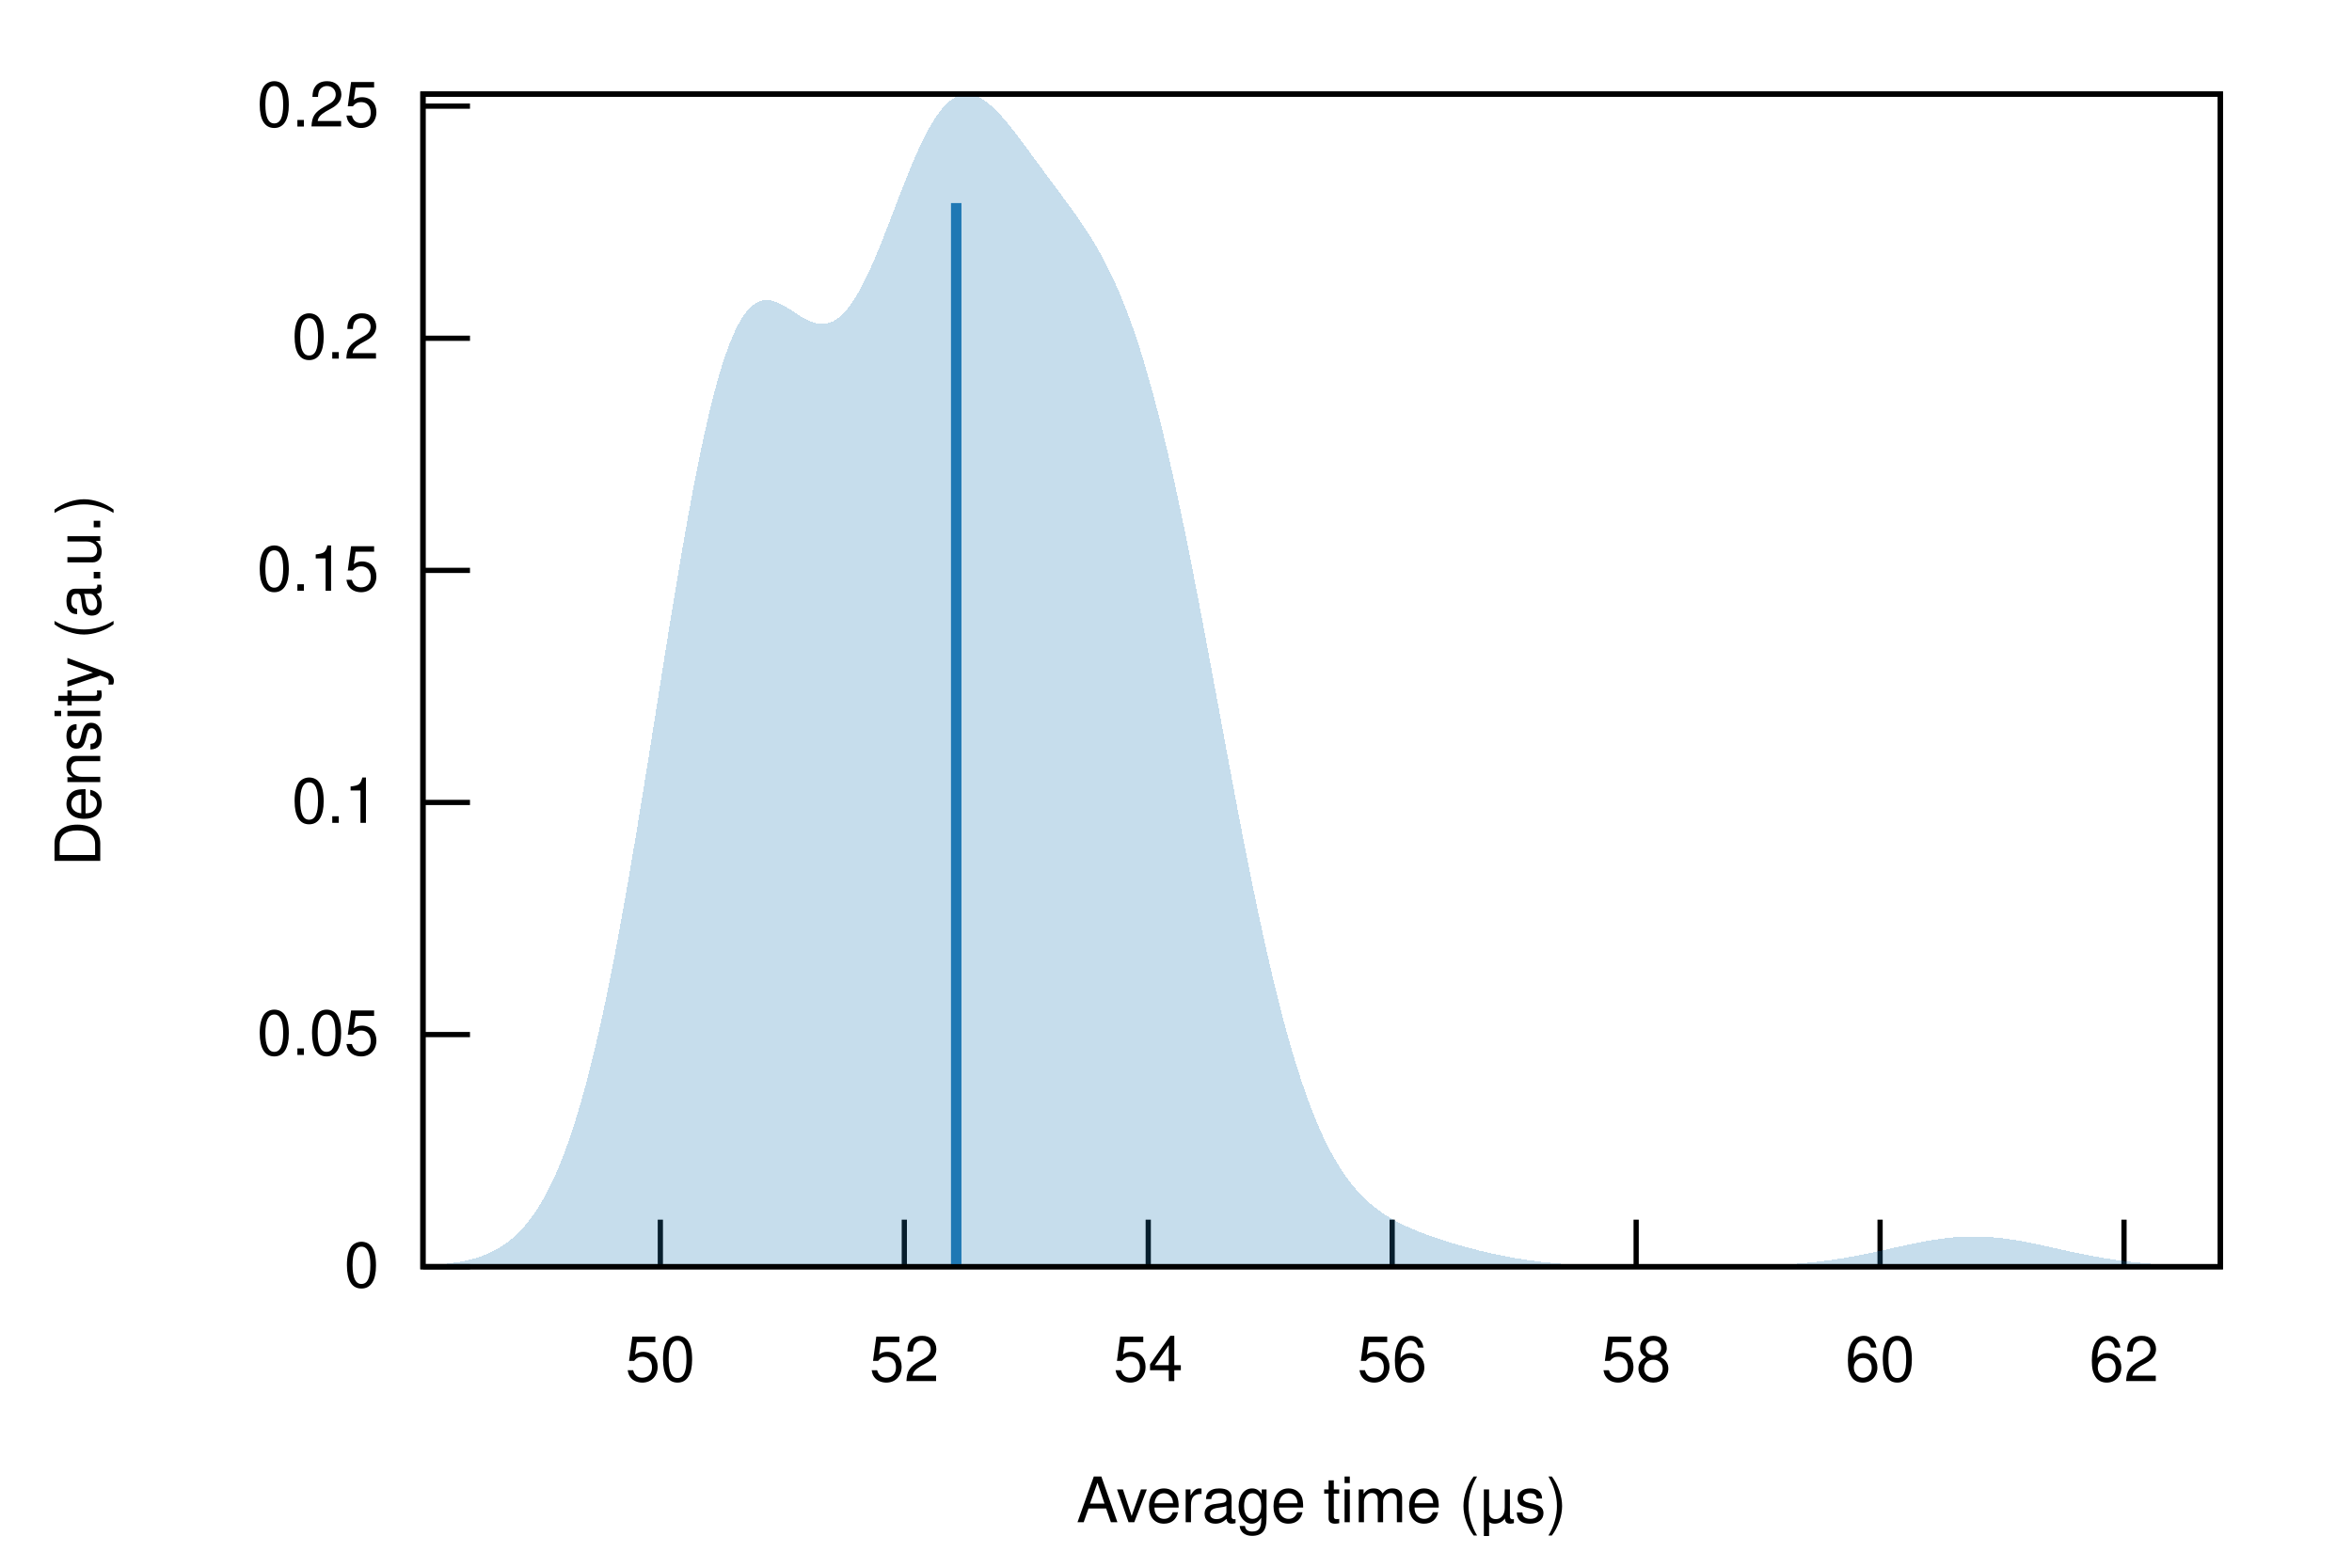
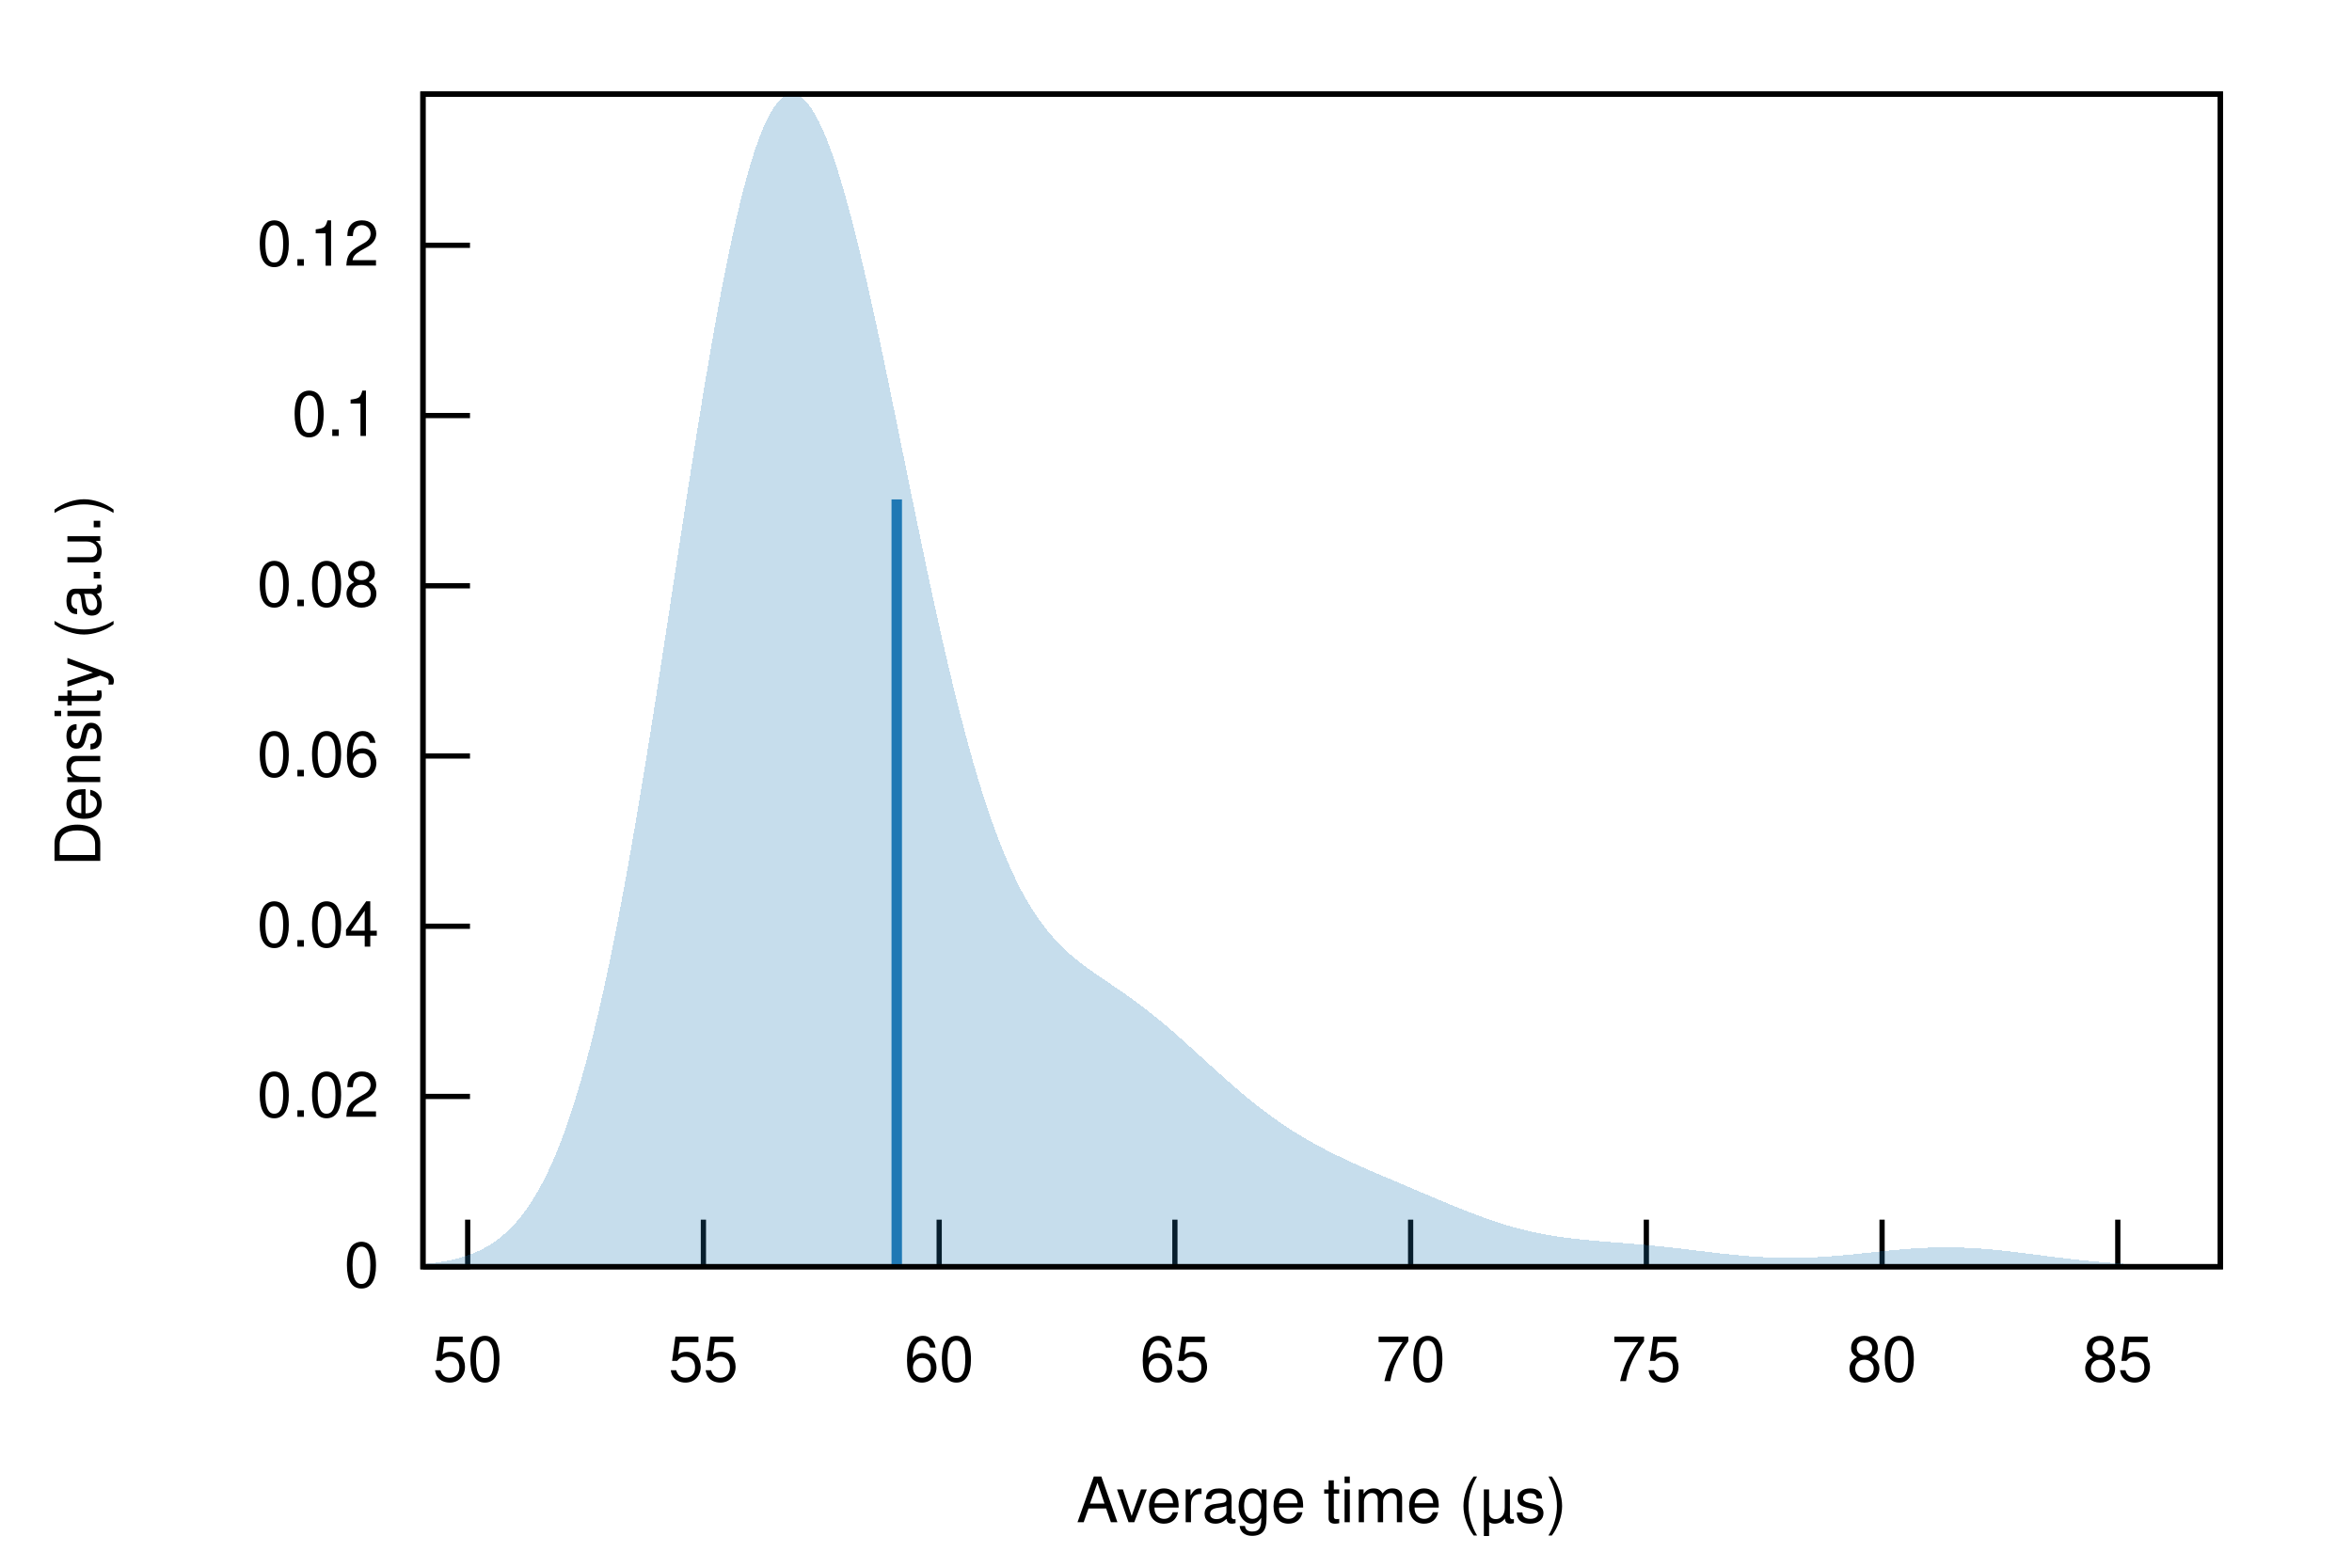
<svg xmlns="http://www.w3.org/2000/svg" xmlns:xlink="http://www.w3.org/1999/xlink" viewBox="0 0 450 300">
  <g id="gnuplot_canvas">
    <rect x="0" y="0" width="450" height="300" fill="none" />
    <defs>
      <circle id="gpDot" r="0.5" stroke-width="0.5" stroke="currentColor" />
      <path id="gpPt0" stroke-width="0.222" stroke="currentColor" d="M-1,0 h2 M0,-1 v2" />
      <path id="gpPt1" stroke-width="0.222" stroke="currentColor" d="M-1,-1 L1,1 M1,-1 L-1,1" />
      <path id="gpPt2" stroke-width="0.222" stroke="currentColor" d="M-1,0 L1,0 M0,-1 L0,1 M-1,-1 L1,1 M-1,1 L1,-1" />
      <rect id="gpPt3" stroke-width="0.222" stroke="currentColor" x="-1" y="-1" width="2" height="2" />
      <rect id="gpPt4" stroke-width="0.222" stroke="currentColor" fill="currentColor" x="-1" y="-1" width="2" height="2" />
      <circle id="gpPt5" stroke-width="0.222" stroke="currentColor" cx="0" cy="0" r="1" />
      <use xlink:href="#gpPt5" id="gpPt6" fill="currentColor" stroke="none" />
      <path id="gpPt7" stroke-width="0.222" stroke="currentColor" d="M0,-1.33 L-1.33,0.67 L1.33,0.67 z" />
      <use xlink:href="#gpPt7" id="gpPt8" fill="currentColor" stroke="none" />
      <use xlink:href="#gpPt7" id="gpPt9" stroke="currentColor" transform="rotate(180)" />
      <use xlink:href="#gpPt9" id="gpPt10" fill="currentColor" stroke="none" />
      <use xlink:href="#gpPt3" id="gpPt11" stroke="currentColor" transform="rotate(45)" />
      <use xlink:href="#gpPt11" id="gpPt12" fill="currentColor" stroke="none" />
      <path id="gpPt13" stroke-width="0.222" stroke="currentColor" d="M0,1.330 L1.265,0.411 L0.782,-1.067 L-0.782,-1.076 L-1.265,0.411 z" />
      <use xlink:href="#gpPt13" id="gpPt14" fill="currentColor" stroke="none" />
      <filter id="textbox" filterUnits="objectBoundingBox" x="0" y="0" height="1" width="1">
        <feFlood flood-color="white" flood-opacity="1" result="bgnd" />
        <feComposite in="SourceGraphic" in2="bgnd" operator="atop" />
      </filter>
      <filter id="greybox" filterUnits="objectBoundingBox" x="0" y="0" height="1" width="1">
        <feFlood flood-color="lightgrey" flood-opacity="1" result="grey" />
        <feComposite in="SourceGraphic" in2="grey" operator="atop" />
      </filter>
    </defs>
    <g fill="none" color="white" stroke="currentColor" stroke-width="1.00" stroke-linecap="butt" stroke-linejoin="miter">
</g>
    <g fill="none" color="black" stroke="currentColor" stroke-width="1.00" stroke-linecap="butt" stroke-linejoin="miter">
      <path stroke="black" d="M80.92,242.40 L89.92,242.40  " />
      <g transform="translate(72.53,246.30)" stroke="none" fill="black" font-family="Helvetica" font-size="12.00" text-anchor="end">
        <text>
          <tspan font-family="Helvetica"> 0</tspan>
        </text>
      </g>
    </g>
    <g fill="none" color="black" stroke="currentColor" stroke-width="1.00" stroke-linecap="butt" stroke-linejoin="miter">
-       <path stroke="black" d="M80.92,197.98 L89.92,197.98  " />
-       <g transform="translate(72.53,201.88)" stroke="none" fill="black" font-family="Helvetica" font-size="12.00" text-anchor="end">
+       <path stroke="black" d="M80.92,209.82 L89.92,209.82  " />
+       <g transform="translate(72.53,213.72)" stroke="none" fill="black" font-family="Helvetica" font-size="12.00" text-anchor="end">
        <text>
-           <tspan font-family="Helvetica"> 0.05</tspan>
+           <tspan font-family="Helvetica"> 0.02</tspan>
        </text>
      </g>
    </g>
    <g fill="none" color="black" stroke="currentColor" stroke-width="1.00" stroke-linecap="butt" stroke-linejoin="miter">
-       <path stroke="black" d="M80.92,153.56 L89.92,153.56  " />
-       <g transform="translate(72.53,157.46)" stroke="none" fill="black" font-family="Helvetica" font-size="12.00" text-anchor="end">
+       <path stroke="black" d="M80.92,177.25 L89.92,177.25  " />
+       <g transform="translate(72.53,181.15)" stroke="none" fill="black" font-family="Helvetica" font-size="12.00" text-anchor="end">
+         <text>
+           <tspan font-family="Helvetica"> 0.04</tspan>
+         </text>
+       </g>
+     </g>
+     <g fill="none" color="black" stroke="currentColor" stroke-width="1.00" stroke-linecap="butt" stroke-linejoin="miter">
+       <path stroke="black" d="M80.92,144.67 L89.92,144.67  " />
+       <g transform="translate(72.53,148.57)" stroke="none" fill="black" font-family="Helvetica" font-size="12.00" text-anchor="end">
+         <text>
+           <tspan font-family="Helvetica"> 0.06</tspan>
+         </text>
+       </g>
+     </g>
+     <g fill="none" color="black" stroke="currentColor" stroke-width="1.00" stroke-linecap="butt" stroke-linejoin="miter">
+       <path stroke="black" d="M80.92,112.10 L89.92,112.10  " />
+       <g transform="translate(72.53,116.00)" stroke="none" fill="black" font-family="Helvetica" font-size="12.00" text-anchor="end">
+         <text>
+           <tspan font-family="Helvetica"> 0.08</tspan>
+         </text>
+       </g>
+     </g>
+     <g fill="none" color="black" stroke="currentColor" stroke-width="1.00" stroke-linecap="butt" stroke-linejoin="miter">
+       <path stroke="black" d="M80.92,79.52 L89.92,79.52  " />
+       <g transform="translate(72.53,83.42)" stroke="none" fill="black" font-family="Helvetica" font-size="12.00" text-anchor="end">
        <text>
          <tspan font-family="Helvetica"> 0.1</tspan>
        </text>
      </g>
    </g>
    <g fill="none" color="black" stroke="currentColor" stroke-width="1.00" stroke-linecap="butt" stroke-linejoin="miter">
-       <path stroke="black" d="M80.92,109.15 L89.92,109.15  " />
-       <g transform="translate(72.53,113.05)" stroke="none" fill="black" font-family="Helvetica" font-size="12.00" text-anchor="end">
+       <path stroke="black" d="M80.92,46.94 L89.92,46.94  " />
+       <g transform="translate(72.53,50.84)" stroke="none" fill="black" font-family="Helvetica" font-size="12.00" text-anchor="end">
        <text>
-           <tspan font-family="Helvetica"> 0.15</tspan>
+           <tspan font-family="Helvetica"> 0.12</tspan>
        </text>
      </g>
    </g>
    <g fill="none" color="black" stroke="currentColor" stroke-width="1.00" stroke-linecap="butt" stroke-linejoin="miter">
-       <path stroke="black" d="M80.92,64.73 L89.92,64.73  " />
-       <g transform="translate(72.53,68.63)" stroke="none" fill="black" font-family="Helvetica" font-size="12.00" text-anchor="end">
-         <text>
-           <tspan font-family="Helvetica"> 0.2</tspan>
-         </text>
-       </g>
-     </g>
-     <g fill="none" color="black" stroke="currentColor" stroke-width="1.00" stroke-linecap="butt" stroke-linejoin="miter">
-       <path stroke="black" d="M80.92,20.31 L89.92,20.31  " />
-       <g transform="translate(72.53,24.21)" stroke="none" fill="black" font-family="Helvetica" font-size="12.00" text-anchor="end">
-         <text>
-           <tspan font-family="Helvetica"> 0.25</tspan>
-         </text>
-       </g>
-     </g>
-     <g fill="none" color="black" stroke="currentColor" stroke-width="1.00" stroke-linecap="butt" stroke-linejoin="miter">
-       <path stroke="black" d="M126.34,242.40 L126.34,233.40  " />
-       <g transform="translate(126.34,264.30)" stroke="none" fill="black" font-family="Helvetica" font-size="12.00" text-anchor="middle">
+       <path stroke="black" d="M89.48,242.40 L89.48,233.40  " />
+       <g transform="translate(89.48,264.30)" stroke="none" fill="black" font-family="Helvetica" font-size="12.00" text-anchor="middle">
        <text>
          <tspan font-family="Helvetica"> 50</tspan>
        </text>
      </g>
    </g>
    <g fill="none" color="black" stroke="currentColor" stroke-width="1.00" stroke-linecap="butt" stroke-linejoin="miter">
-       <path stroke="black" d="M173.02,242.40 L173.02,233.40  " />
-       <g transform="translate(173.02,264.30)" stroke="none" fill="black" font-family="Helvetica" font-size="12.00" text-anchor="middle">
+       <path stroke="black" d="M134.58,242.40 L134.58,233.40  " />
+       <g transform="translate(134.58,264.30)" stroke="none" fill="black" font-family="Helvetica" font-size="12.00" text-anchor="middle">
        <text>
-           <tspan font-family="Helvetica"> 52</tspan>
+           <tspan font-family="Helvetica"> 55</tspan>
        </text>
      </g>
    </g>
    <g fill="none" color="black" stroke="currentColor" stroke-width="1.00" stroke-linecap="butt" stroke-linejoin="miter">
-       <path stroke="black" d="M219.69,242.40 L219.69,233.40  " />
-       <g transform="translate(219.69,264.30)" stroke="none" fill="black" font-family="Helvetica" font-size="12.00" text-anchor="middle">
-         <text>
-           <tspan font-family="Helvetica"> 54</tspan>
-         </text>
-       </g>
-     </g>
-     <g fill="none" color="black" stroke="currentColor" stroke-width="1.00" stroke-linecap="butt" stroke-linejoin="miter">
-       <path stroke="black" d="M266.36,242.40 L266.36,233.40  " />
-       <g transform="translate(266.36,264.30)" stroke="none" fill="black" font-family="Helvetica" font-size="12.00" text-anchor="middle">
-         <text>
-           <tspan font-family="Helvetica"> 56</tspan>
-         </text>
-       </g>
-     </g>
-     <g fill="none" color="black" stroke="currentColor" stroke-width="1.00" stroke-linecap="butt" stroke-linejoin="miter">
-       <path stroke="black" d="M313.04,242.40 L313.04,233.40  " />
-       <g transform="translate(313.04,264.30)" stroke="none" fill="black" font-family="Helvetica" font-size="12.00" text-anchor="middle">
-         <text>
-           <tspan font-family="Helvetica"> 58</tspan>
-         </text>
-       </g>
-     </g>
-     <g fill="none" color="black" stroke="currentColor" stroke-width="1.00" stroke-linecap="butt" stroke-linejoin="miter">
-       <path stroke="black" d="M359.71,242.40 L359.71,233.40  " />
-       <g transform="translate(359.71,264.30)" stroke="none" fill="black" font-family="Helvetica" font-size="12.00" text-anchor="middle">
+       <path stroke="black" d="M179.69,242.40 L179.69,233.40  " />
+       <g transform="translate(179.69,264.30)" stroke="none" fill="black" font-family="Helvetica" font-size="12.00" text-anchor="middle">
        <text>
          <tspan font-family="Helvetica"> 60</tspan>
        </text>
      </g>
    </g>
    <g fill="none" color="black" stroke="currentColor" stroke-width="1.00" stroke-linecap="butt" stroke-linejoin="miter">
-       <path stroke="black" d="M406.38,242.40 L406.38,233.40  " />
-       <g transform="translate(406.38,264.30)" stroke="none" fill="black" font-family="Helvetica" font-size="12.00" text-anchor="middle">
+       <path stroke="black" d="M224.79,242.40 L224.79,233.40  " />
+       <g transform="translate(224.79,264.30)" stroke="none" fill="black" font-family="Helvetica" font-size="12.00" text-anchor="middle">
        <text>
-           <tspan font-family="Helvetica"> 62</tspan>
+           <tspan font-family="Helvetica"> 65</tspan>
+         </text>
+       </g>
+     </g>
+     <g fill="none" color="black" stroke="currentColor" stroke-width="1.00" stroke-linecap="butt" stroke-linejoin="miter">
+       <path stroke="black" d="M269.89,242.40 L269.89,233.40  " />
+       <g transform="translate(269.89,264.30)" stroke="none" fill="black" font-family="Helvetica" font-size="12.00" text-anchor="middle">
+         <text>
+           <tspan font-family="Helvetica"> 70</tspan>
+         </text>
+       </g>
+     </g>
+     <g fill="none" color="black" stroke="currentColor" stroke-width="1.00" stroke-linecap="butt" stroke-linejoin="miter">
+       <path stroke="black" d="M314.99,242.40 L314.99,233.40  " />
+       <g transform="translate(314.99,264.30)" stroke="none" fill="black" font-family="Helvetica" font-size="12.00" text-anchor="middle">
+         <text>
+           <tspan font-family="Helvetica"> 75</tspan>
+         </text>
+       </g>
+     </g>
+     <g fill="none" color="black" stroke="currentColor" stroke-width="1.00" stroke-linecap="butt" stroke-linejoin="miter">
+       <path stroke="black" d="M360.09,242.40 L360.09,233.40  " />
+       <g transform="translate(360.09,264.30)" stroke="none" fill="black" font-family="Helvetica" font-size="12.00" text-anchor="middle">
+         <text>
+           <tspan font-family="Helvetica"> 80</tspan>
+         </text>
+       </g>
+     </g>
+     <g fill="none" color="black" stroke="currentColor" stroke-width="1.00" stroke-linecap="butt" stroke-linejoin="miter">
+       <path stroke="black" d="M405.19,242.40 L405.19,233.40  " />
+       <g transform="translate(405.19,264.30)" stroke="none" fill="black" font-family="Helvetica" font-size="12.00" text-anchor="middle">
+         <text>
+           <tspan font-family="Helvetica"> 85</tspan>
        </text>
      </g>
    </g>
    <g fill="none" color="black" stroke="currentColor" stroke-width="1.00" stroke-linecap="butt" stroke-linejoin="miter">
</g>
    <g fill="none" color="black" stroke="currentColor" stroke-width="1.00" stroke-linecap="butt" stroke-linejoin="miter">
      <path stroke="black" d="M80.92,18.01 L80.92,242.40 L424.82,242.40 L424.82,18.01 L80.92,18.01 Z  " />
    </g>
    <g fill="none" color="black" stroke="currentColor" stroke-width="1.00" stroke-linecap="butt" stroke-linejoin="miter">
</g>
    <g id="gnuplot_plot_1">
      <g fill="none" color="black" stroke="currentColor" stroke-width="1.00" stroke-linecap="butt" stroke-linejoin="miter">
        <g stroke="none" shape-rendering="crispEdges">
-           <polygon fill="rgb( 31, 120, 180)" fill-opacity="0.25" points="80.92,242.18 81.61,242.15 82.30,242.11 82.99,242.06 83.68,242.01 84.37,241.95 85.06,241.88 85.74,241.80 86.43,241.71 87.12,241.61 87.81,241.50 88.50,241.37 89.19,241.23 89.88,241.06 90.57,240.88 91.26,240.68 91.95,240.45 92.64,240.19 93.33,239.91 94.01,239.59 94.70,239.25 95.39,238.86 96.08,238.43 96.77,237.96 97.46,237.44 98.15,236.86 98.84,236.24 99.53,235.55 100.22,234.80 100.91,233.98 101.60,233.09 102.28,232.12 102.97,231.07 103.66,229.94 104.35,228.71 105.04,227.40 105.73,225.98 106.42,224.45 107.11,222.82 107.80,221.08 108.49,219.22 109.18,217.25 109.87,215.15 110.55,212.93 111.24,210.57 111.93,208.10 112.62,205.49 113.31,202.74 114.00,199.87 114.69,196.87 115.38,193.74 116.07,190.48 116.76,187.10 117.45,183.60 118.14,179.98 118.82,176.25 119.51,172.42 120.20,168.49 120.89,164.47 121.58,160.37 122.27,156.20 122.96,151.98 123.65,147.70 124.34,143.38 125.03,139.04 125.72,134.69 126.41,130.35 127.09,126.01 127.78,121.71 128.47,117.46 129.16,113.26 129.85,109.13 130.54,105.10 131.23,101.16 131.92,97.34 132.61,93.65 133.30,90.10 133.99,86.70 134.68,83.46 135.37,80.39 136.05,77.51 136.74,74.81 137.43,72.31 138.12,70.00 138.81,67.90 139.50,66.00 140.19,64.30 140.88,62.80 141.57,61.50 142.26,60.40 142.95,59.48 143.64,58.75 144.32,58.19 145.01,57.78 145.70,57.53 146.39,57.42 147.08,57.43 147.77,57.55 148.46,57.77 149.15,58.07 149.84,58.42 150.53,58.83 151.22,59.26 151.91,59.71 152.59,60.16 153.28,60.59 153.97,60.99 154.66,61.33 155.35,61.62 156.04,61.83 156.73,61.96 157.42,61.99 158.11,61.92 158.80,61.73 159.49,61.43 160.18,61.00 160.86,60.45 161.55,59.78 162.24,58.98 162.93,58.05 163.62,57.00 164.31,55.84 165.00,54.57 165.69,53.19 166.38,51.72 167.07,50.17 167.76,48.55 168.45,46.87 169.13,45.13 169.82,43.36 170.51,41.57 171.20,39.77 171.89,37.97 172.58,36.18 173.27,34.43 173.96,32.72 174.65,31.06 175.34,29.47 176.03,27.95 176.72,26.52 177.40,25.18 178.09,23.95 178.78,22.82 179.47,21.80 180.16,20.90 180.85,20.13 181.54,19.47 182.23,18.94 182.92,18.53 183.61,18.24 184.30,18.07 184.99,18.01 185.68,18.06 186.36,18.22 187.05,18.48 187.74,18.84 188.43,19.28 189.12,19.79 189.81,20.39 190.50,21.04 191.19,21.75 191.88,22.52 192.57,23.32 193.26,24.16 193.95,25.04 194.63,25.93 195.32,26.84 196.01,27.77 196.70,28.70 197.39,29.64 198.08,30.58 198.77,31.52 199.46,32.45 200.15,33.38 200.84,34.31 201.53,35.24 202.22,36.17 202.90,37.10 203.59,38.03 204.28,38.96 204.97,39.91 205.66,40.87 206.35,41.85 207.04,42.86 207.73,43.89 208.42,44.96 209.11,46.07 209.80,47.23 210.49,48.44 211.17,49.70 211.86,51.03 212.55,52.43 213.24,53.90 213.93,55.46 214.62,57.09 215.31,58.82 216.00,60.63 216.69,62.55 217.38,64.56 218.07,66.67 218.76,68.89 219.44,71.21 220.13,73.63 220.82,76.16 221.51,78.80 222.20,81.53 222.89,84.37 223.58,87.31 224.27,90.34 224.96,93.46 225.65,96.66 226.34,99.95 227.03,103.31 227.71,106.75 228.40,110.24 229.09,113.79 229.78,117.39 230.47,121.03 231.16,124.71 231.85,128.40 232.54,132.12 233.23,135.84 233.92,139.56 234.61,143.28 235.30,146.97 235.99,150.64 236.67,154.28 237.36,157.87 238.05,161.42 238.74,164.91 239.43,168.34 240.12,171.69 240.81,174.98 241.50,178.18 242.19,181.30 242.88,184.33 243.57,187.26 244.26,190.10 244.94,192.83 245.63,195.47 246.32,198.00 247.01,200.43 247.70,202.75 248.39,204.97 249.08,207.08 249.77,209.09 250.46,210.99 251.15,212.79 251.84,214.50 252.53,216.10 253.21,217.62 253.90,219.04 254.59,220.38 255.28,221.63 255.97,222.80 256.66,223.89 257.35,224.91 258.04,225.86 258.73,226.75 259.42,227.57 260.11,228.34 260.80,229.05 261.48,229.71 262.17,230.33 262.86,230.90 263.55,231.44 264.24,231.94 264.93,232.40 265.62,232.84 266.31,233.25 267.00,233.63 267.69,234.00 268.38,234.34 269.07,234.67 269.75,234.98 270.44,235.27 271.13,235.55 271.82,235.83 272.51,236.09 273.20,236.34 273.89,236.59 274.58,236.83 275.27,237.06 275.96,237.28 276.65,237.50 277.34,237.72 278.03,237.93 278.71,238.13 279.40,238.33 280.09,238.53 280.78,238.72 281.47,238.90 282.16,239.08 282.85,239.26 283.54,239.43 284.23,239.59 284.92,239.75 285.61,239.91 286.30,240.06 286.98,240.20 287.67,240.34 288.36,240.48 289.05,240.60 289.74,240.73 290.43,240.84 291.12,240.95 291.81,241.06 292.50,241.16 293.19,241.25 293.88,241.34 294.57,241.43 295.25,241.51 295.94,241.58 296.63,241.65 297.32,241.72 298.01,241.78 298.70,241.83 299.39,241.88 300.08,241.93 300.77,241.98 301.46,242.02 302.15,242.05 302.84,242.09 303.52,242.12 304.21,242.15 304.90,242.18 305.59,242.20 306.28,242.22 306.97,242.24 307.66,242.26 308.35,242.27 309.04,242.29 309.73,242.30 310.42,242.31 311.11,242.32 311.79,242.33 312.48,242.34 313.17,242.35 313.86,242.35 314.55,242.36 315.24,242.36 315.93,242.37 316.62,242.37 317.31,242.37 318.00,242.38 318.69,242.38 319.38,242.38 320.06,242.38 320.75,242.38 321.44,242.38 322.13,242.38 322.82,242.38 323.51,242.38 324.20,242.38 324.89,242.38 325.58,242.37 326.27,242.37 326.96,242.37 327.65,242.36 328.34,242.36 329.02,242.35 329.71,242.34 330.40,242.34 331.09,242.33 331.78,242.32 332.47,242.31 333.16,242.29 333.85,242.28 334.54,242.26 335.23,242.25 335.92,242.23 336.61,242.21 337.29,242.18 337.98,242.16 338.67,242.13 339.36,242.10 340.05,242.07 340.74,242.03 341.43,241.99 342.12,241.95 342.81,241.90 343.50,241.85 344.19,241.80 344.88,241.74 345.56,241.67 346.25,241.61 346.94,241.54 347.63,241.46 348.32,241.38 349.01,241.29 349.70,241.20 350.39,241.11 351.08,241.01 351.77,240.90 352.46,240.79 353.15,240.68 353.83,240.56 354.52,240.43 355.21,240.30 355.90,240.17 356.59,240.03 357.28,239.89 357.97,239.75 358.66,239.60 359.35,239.45 360.04,239.30 360.73,239.15 361.42,239.00 362.10,238.84 362.79,238.69 363.48,238.54 364.17,238.39 364.86,238.24 365.55,238.09 366.24,237.95 366.93,237.81 367.62,237.68 368.31,237.55 369.00,237.42 369.69,237.31 370.37,237.20 371.06,237.10 371.75,237.01 372.44,236.92 373.13,236.85 373.82,236.78 374.51,236.73 375.20,236.69 375.89,236.65 376.58,236.63 377.27,236.62 377.96,236.62 378.65,236.63 379.33,236.65 380.02,236.68 380.71,236.73 381.40,236.78 382.09,236.85 382.78,236.92 383.47,237.00 384.16,237.10 384.85,237.20 385.54,237.31 386.23,237.42 386.92,237.54 387.60,237.67 388.29,237.81 388.98,237.95 389.67,238.09 390.36,238.23 391.05,238.38 391.74,238.53 392.43,238.69 393.12,238.84 393.81,238.99 394.50,239.15 395.19,239.30 395.87,239.45 396.56,239.60 397.25,239.75 397.94,239.89 398.63,240.03 399.32,240.17 400.01,240.30 400.70,240.43 401.39,240.55 402.08,240.67 402.77,240.79 403.46,240.90 404.14,241.00 404.83,241.10 405.52,241.20 406.21,241.29 406.90,241.38 407.59,241.46 408.28,241.53 408.97,241.61 409.66,241.67 410.35,241.74 411.04,241.79 411.73,241.85 412.41,241.90 413.10,241.95 413.79,241.99 414.48,242.03 415.17,242.06 415.86,242.10 416.55,242.13 417.24,242.16 417.93,242.18 418.62,242.21 419.31,242.23 420.00,242.25 420.68,242.26 421.37,242.28 422.06,242.29 422.75,242.31 423.44,242.32 424.13,242.33 424.82,242.34 424.82,242.40 424.13,242.40 423.44,242.40 422.75,242.40 422.06,242.40 421.37,242.40 420.68,242.40 420.00,242.40 419.31,242.40 418.62,242.40 417.93,242.40 417.24,242.40 416.55,242.40 415.86,242.40 415.17,242.40 414.48,242.40 413.79,242.40 413.10,242.40 412.41,242.40 411.73,242.40 411.04,242.40 410.35,242.40 409.66,242.40 408.97,242.40 408.28,242.40 407.59,242.40 406.90,242.40 406.21,242.40 405.52,242.40 404.83,242.40 404.14,242.40 403.46,242.40 402.77,242.40 402.08,242.40 401.39,242.40 400.70,242.40 400.01,242.40 399.32,242.40 398.63,242.40 397.94,242.40 397.25,242.40 396.56,242.40 395.87,242.40 395.19,242.40 394.50,242.40 393.81,242.40 393.12,242.40 392.43,242.40 391.74,242.40 391.05,242.40 390.36,242.40 389.67,242.40 388.98,242.40 388.29,242.40 387.60,242.40 386.92,242.40 386.23,242.40 385.54,242.40 384.85,242.40 384.16,242.40 383.47,242.40 382.78,242.40 382.09,242.40 381.40,242.40 380.71,242.40 380.02,242.40 379.33,242.40 378.65,242.40 377.96,242.40 377.27,242.40 376.58,242.40 375.89,242.40 375.20,242.40 374.51,242.40 373.82,242.40 373.13,242.40 372.44,242.40 371.75,242.40 371.06,242.40 370.37,242.40 369.69,242.40 369.00,242.40 368.31,242.40 367.62,242.40 366.93,242.40 366.24,242.40 365.55,242.40 364.86,242.40 364.17,242.40 363.48,242.40 362.79,242.40 362.10,242.40 361.42,242.40 360.73,242.40 360.04,242.40 359.35,242.40 358.66,242.40 357.97,242.40 357.28,242.40 356.59,242.40 355.90,242.40 355.21,242.40 354.52,242.40 353.83,242.40 353.15,242.40 352.46,242.40 351.77,242.40 351.08,242.40 350.39,242.40 349.70,242.40 349.01,242.40 348.32,242.40 347.63,242.40 346.94,242.40 346.25,242.40 345.56,242.40 344.88,242.40 344.19,242.40 343.50,242.40 342.81,242.40 342.12,242.40 341.43,242.40 340.74,242.40 340.05,242.40 339.36,242.40 338.67,242.40 337.98,242.40 337.29,242.40 336.61,242.40 335.92,242.40 335.23,242.40 334.54,242.40 333.85,242.40 333.16,242.40 332.47,242.40 331.78,242.40 331.09,242.40 330.40,242.40 329.71,242.40 329.02,242.40 328.34,242.40 327.65,242.40 326.96,242.40 326.27,242.40 325.58,242.40 324.89,242.40 324.20,242.40 323.51,242.40 322.82,242.40 322.13,242.40 321.44,242.40 320.75,242.40 320.06,242.40 319.38,242.40 318.69,242.40 318.00,242.40 317.31,242.40 316.62,242.40 315.93,242.40 315.24,242.40 314.55,242.40 313.86,242.40 313.17,242.40 312.48,242.40 311.79,242.40 311.11,242.40 310.42,242.40 309.73,242.40 309.04,242.40 308.35,242.40 307.66,242.40 306.97,242.40 306.28,242.40 305.59,242.40 304.90,242.40 304.21,242.40 303.52,242.40 302.84,242.40 302.15,242.40 301.46,242.40 300.77,242.40 300.08,242.40 299.39,242.40 298.70,242.40 298.01,242.40 297.32,242.40 296.63,242.40 295.94,242.40 295.25,242.40 294.57,242.40 293.88,242.40 293.19,242.40 292.50,242.40 291.81,242.40 291.12,242.40 290.43,242.40 289.74,242.40 289.05,242.40 288.36,242.40 287.67,242.40 286.98,242.40 286.30,242.40 285.61,242.40 284.92,242.40 284.23,242.40 283.54,242.40 282.85,242.40 282.16,242.40 281.47,242.40 280.78,242.40 280.09,242.40 279.40,242.40 278.71,242.40 278.03,242.40 277.34,242.40 276.65,242.40 275.96,242.40 275.27,242.40 274.58,242.40 273.89,242.40 273.20,242.40 272.51,242.40 271.82,242.40 271.13,242.40 270.44,242.40 269.75,242.40 269.07,242.40 268.38,242.40 267.69,242.40 267.00,242.40 266.31,242.40 265.62,242.40 264.93,242.40 264.24,242.40 263.55,242.40 262.86,242.40 262.17,242.40 261.48,242.40 260.80,242.40 260.11,242.40 259.42,242.40 258.73,242.40 258.04,242.40 257.35,242.40 256.66,242.40 255.97,242.40 255.28,242.40 254.59,242.40 253.90,242.40 253.21,242.40 252.53,242.40 251.84,242.40 251.15,242.40 250.46,242.40 249.77,242.40 249.08,242.40 248.39,242.40 247.70,242.40 247.01,242.40 246.32,242.40 245.63,242.40 244.94,242.40 244.26,242.40 243.57,242.40 242.88,242.40 242.19,242.40 241.50,242.40 240.81,242.40 240.12,242.40 239.43,242.40 238.74,242.40 238.05,242.40 237.36,242.40 236.67,242.40 235.99,242.40 235.30,242.40 234.61,242.40 233.92,242.40 233.23,242.40 232.54,242.40 231.85,242.40 231.16,242.40 230.47,242.40 229.78,242.40 229.09,242.40 228.40,242.40 227.71,242.40 227.03,242.40 226.34,242.40 225.65,242.40 224.96,242.40 224.27,242.40 223.58,242.40 222.89,242.40 222.20,242.40 221.51,242.40 220.82,242.40 220.13,242.40 219.44,242.40 218.76,242.40 218.07,242.40 217.38,242.40 216.69,242.40 216.00,242.40 215.31,242.40 214.62,242.40 213.93,242.40 213.24,242.40 212.55,242.40 211.86,242.40 211.17,242.40 210.49,242.40 209.80,242.40 209.11,242.40 208.42,242.40 207.73,242.40 207.04,242.40 206.35,242.40 205.66,242.40 204.97,242.40 204.28,242.40 203.59,242.40 202.90,242.40 202.22,242.40 201.53,242.40 200.84,242.40 200.15,242.40 199.46,242.40 198.77,242.40 198.08,242.40 197.39,242.40 196.70,242.40 196.01,242.40 195.32,242.40 194.63,242.40 193.95,242.40 193.26,242.40 192.57,242.40 191.88,242.40 191.19,242.40 190.50,242.40 189.81,242.40 189.12,242.40 188.43,242.40 187.74,242.40 187.05,242.40 186.36,242.40 185.68,242.40 184.99,242.40 184.30,242.40 183.61,242.40 182.92,242.40 182.23,242.40 181.54,242.40 180.85,242.40 180.16,242.40 179.47,242.40 178.78,242.40 178.09,242.40 177.40,242.40 176.72,242.40 176.03,242.40 175.34,242.40 174.65,242.40 173.96,242.40 173.27,242.40 172.58,242.40 171.89,242.40 171.20,242.40 170.51,242.40 169.82,242.40 169.13,242.40 168.45,242.40 167.76,242.40 167.07,242.40 166.38,242.40 165.69,242.40 165.00,242.40 164.31,242.40 163.62,242.40 162.93,242.40 162.24,242.40 161.55,242.40 160.86,242.40 160.18,242.40 159.49,242.40 158.80,242.40 158.11,242.40 157.42,242.40 156.73,242.40 156.04,242.40 155.35,242.40 154.66,242.40 153.97,242.40 153.28,242.40 152.59,242.40 151.91,242.40 151.22,242.40 150.53,242.40 149.84,242.40 149.15,242.40 148.46,242.40 147.77,242.40 147.08,242.40 146.39,242.40 145.70,242.40 145.01,242.40 144.32,242.40 143.64,242.40 142.95,242.40 142.26,242.40 141.57,242.40 140.88,242.40 140.19,242.40 139.50,242.40 138.81,242.40 138.12,242.40 137.43,242.40 136.74,242.40 136.05,242.40 135.37,242.40 134.68,242.40 133.99,242.40 133.30,242.40 132.61,242.40 131.92,242.40 131.23,242.40 130.54,242.40 129.85,242.40 129.16,242.40 128.47,242.40 127.78,242.40 127.09,242.40 126.41,242.40 125.72,242.40 125.03,242.40 124.34,242.40 123.65,242.40 122.96,242.40 122.27,242.40 121.58,242.40 120.89,242.40 120.20,242.40 119.51,242.40 118.82,242.40 118.14,242.40 117.45,242.40 116.76,242.40 116.07,242.40 115.38,242.40 114.69,242.40 114.00,242.40 113.31,242.40 112.62,242.40 111.93,242.40 111.24,242.40 110.55,242.40 109.87,242.40 109.18,242.40 108.49,242.40 107.80,242.40 107.11,242.40 106.42,242.40 105.73,242.40 105.04,242.40 104.35,242.40 103.66,242.40 102.97,242.40 102.28,242.40 101.60,242.40 100.91,242.40 100.22,242.40 99.53,242.40 98.84,242.40 98.15,242.40 97.46,242.40 96.77,242.40 96.08,242.40 95.39,242.40 94.70,242.40 94.01,242.40 93.33,242.40 92.64,242.40 91.95,242.40 91.26,242.40 90.57,242.40 89.88,242.40 89.19,242.40 88.50,242.40 87.81,242.40 87.12,242.40 86.43,242.40 85.74,242.40 85.06,242.40 84.37,242.40 83.68,242.40 82.99,242.40 82.30,242.40 81.61,242.40 80.92,242.40 " />
+           <polygon fill="rgb( 31, 120, 180)" fill-opacity="0.25" points="80.92,241.91 81.61,241.85 82.30,241.77 82.99,241.69 83.68,241.59 84.37,241.49 85.06,241.37 85.74,241.24 86.43,241.09 87.12,240.93 87.81,240.75 88.50,240.55 89.19,240.33 89.88,240.09 90.57,239.82 91.26,239.53 91.95,239.20 92.64,238.85 93.33,238.46 94.01,238.03 94.70,237.57 95.39,237.06 96.08,236.51 96.77,235.91 97.46,235.26 98.15,234.55 98.84,233.79 99.53,232.97 100.22,232.08 100.91,231.13 101.60,230.11 102.28,229.01 102.97,227.83 103.66,226.57 104.35,225.23 105.04,223.80 105.73,222.27 106.42,220.66 107.11,218.94 107.80,217.12 108.49,215.20 109.18,213.18 109.87,211.04 110.55,208.79 111.24,206.44 111.93,203.96 112.62,201.38 113.31,198.68 114.00,195.86 114.69,192.92 115.38,189.87 116.07,186.71 116.76,183.43 117.45,180.04 118.14,176.54 118.82,172.94 119.51,169.23 120.20,165.42 120.89,161.52 121.58,157.53 122.27,153.45 122.96,149.30 123.65,145.08 124.34,140.79 125.03,136.44 125.72,132.04 126.41,127.60 127.09,123.13 127.78,118.64 128.47,114.13 129.16,109.61 129.85,105.10 130.54,100.61 131.23,96.14 131.92,91.70 132.61,87.32 133.30,82.98 133.99,78.72 134.68,74.53 135.37,70.42 136.05,66.42 136.74,62.52 137.43,58.73 138.12,55.07 138.81,51.55 139.50,48.16 140.19,44.93 140.88,41.85 141.57,38.94 142.26,36.20 142.95,33.64 143.64,31.25 144.32,29.06 145.01,27.06 145.70,25.25 146.39,23.63 147.08,22.22 147.77,21.01 148.46,20.01 149.15,19.20 149.84,18.60 150.53,18.21 151.22,18.01 151.91,18.01 152.59,18.21 153.28,18.61 153.97,19.20 154.66,19.97 155.35,20.92 156.04,22.06 156.73,23.37 157.42,24.84 158.11,26.48 158.80,28.27 159.49,30.21 160.18,32.30 160.86,34.52 161.55,36.87 162.24,39.34 162.93,41.92 163.62,44.62 164.31,47.41 165.00,50.29 165.69,53.26 166.38,56.30 167.07,59.41 167.76,62.58 168.45,65.81 169.13,69.08 169.82,72.39 170.51,75.72 171.20,79.09 171.89,82.46 172.58,85.85 173.27,89.24 173.96,92.62 174.65,95.99 175.34,99.35 176.03,102.68 176.72,105.98 177.40,109.25 178.09,112.47 178.78,115.65 179.47,118.78 180.16,121.85 180.85,124.87 181.54,127.82 182.23,130.70 182.92,133.51 183.61,136.25 184.30,138.91 184.99,141.50 185.68,144.00 186.36,146.42 187.05,148.76 187.74,151.01 188.43,153.18 189.12,155.26 189.81,157.26 190.50,159.17 191.19,160.99 191.88,162.74 192.57,164.39 193.26,165.97 193.95,167.47 194.63,168.89 195.32,170.24 196.01,171.51 196.70,172.72 197.39,173.85 198.08,174.92 198.77,175.93 199.46,176.88 200.15,177.78 200.84,178.62 201.53,179.42 202.22,180.17 202.90,180.89 203.59,181.56 204.28,182.20 204.97,182.81 205.66,183.39 206.35,183.94 207.04,184.48 207.73,185.00 208.42,185.50 209.11,185.99 209.80,186.47 210.49,186.95 211.17,187.42 211.86,187.88 212.55,188.35 213.24,188.82 213.93,189.29 214.62,189.76 215.31,190.24 216.00,190.73 216.69,191.23 217.38,191.73 218.07,192.24 218.76,192.76 219.44,193.29 220.13,193.84 220.82,194.39 221.51,194.95 222.20,195.52 222.89,196.10 223.58,196.68 224.27,197.28 224.96,197.88 225.65,198.49 226.34,199.10 227.03,199.72 227.71,200.34 228.40,200.97 229.09,201.60 229.78,202.23 230.47,202.86 231.16,203.48 231.85,204.11 232.54,204.74 233.23,205.36 233.92,205.98 234.61,206.59 235.30,207.20 235.99,207.80 236.67,208.39 237.36,208.98 238.05,209.56 238.74,210.13 239.43,210.69 240.12,211.24 240.81,211.78 241.50,212.32 242.19,212.84 242.88,213.35 243.57,213.85 244.26,214.34 244.94,214.82 245.63,215.29 246.32,215.75 247.01,216.20 247.70,216.63 248.39,217.06 249.08,217.48 249.77,217.89 250.46,218.28 251.15,218.67 251.84,219.05 252.53,219.43 253.21,219.79 253.90,220.15 254.59,220.50 255.28,220.84 255.97,221.18 256.66,221.51 257.35,221.84 258.04,222.16 258.73,222.48 259.42,222.79 260.11,223.10 260.80,223.40 261.48,223.71 262.17,224.01 262.86,224.31 263.55,224.61 264.24,224.90 264.93,225.20 265.62,225.49 266.31,225.78 267.00,226.08 267.69,226.37 268.38,226.66 269.07,226.95 269.75,227.25 270.44,227.54 271.13,227.83 271.82,228.12 272.51,228.42 273.20,228.71 273.89,229.00 274.58,229.29 275.27,229.58 275.96,229.87 276.65,230.16 277.34,230.44 278.03,230.72 278.71,231.01 279.40,231.28 280.09,231.56 280.78,231.83 281.47,232.10 282.16,232.36 282.85,232.62 283.54,232.87 284.23,233.12 284.92,233.36 285.61,233.60 286.30,233.83 286.98,234.05 287.67,234.27 288.36,234.48 289.05,234.68 289.74,234.88 290.43,235.07 291.12,235.25 291.81,235.42 292.50,235.58 293.19,235.74 293.88,235.89 294.57,236.03 295.25,236.16 295.94,236.29 296.63,236.41 297.32,236.52 298.01,236.63 298.70,236.73 299.39,236.82 300.08,236.91 300.77,237.00 301.46,237.08 302.15,237.15 302.84,237.22 303.52,237.29 304.21,237.35 304.90,237.41 305.59,237.47 306.28,237.53 306.97,237.59 307.66,237.64 308.35,237.70 309.04,237.75 309.73,237.80 310.42,237.86 311.11,237.91 311.79,237.97 312.48,238.03 313.17,238.09 313.86,238.15 314.55,238.21 315.24,238.27 315.93,238.34 316.62,238.40 317.31,238.47 318.00,238.55 318.69,238.62 319.38,238.69 320.06,238.77 320.75,238.85 321.44,238.93 322.13,239.01 322.82,239.09 323.51,239.17 324.20,239.26 324.89,239.34 325.58,239.43 326.27,239.51 326.96,239.59 327.65,239.67 328.34,239.76 329.02,239.84 329.71,239.91 330.40,239.99 331.09,240.06 331.78,240.13 332.47,240.20 333.16,240.27 333.85,240.33 334.54,240.38 335.23,240.44 335.92,240.49 336.61,240.53 337.29,240.57 337.98,240.61 338.67,240.64 339.36,240.67 340.05,240.69 340.74,240.71 341.43,240.72 342.12,240.72 342.81,240.72 343.50,240.72 344.19,240.71 344.88,240.69 345.56,240.67 346.25,240.65 346.94,240.62 347.63,240.58 348.32,240.54 349.01,240.50 349.70,240.45 350.39,240.40 351.08,240.35 351.77,240.29 352.46,240.23 353.15,240.16 353.83,240.10 354.52,240.03 355.21,239.96 355.90,239.89 356.59,239.81 357.28,239.74 357.97,239.67 358.66,239.59 359.35,239.52 360.04,239.45 360.73,239.38 361.42,239.31 362.10,239.24 362.79,239.18 363.48,239.12 364.17,239.06 364.86,239.00 365.55,238.95 366.24,238.90 366.93,238.86 367.62,238.82 368.31,238.79 369.00,238.76 369.69,238.73 370.37,238.72 371.06,238.70 371.75,238.69 372.44,238.69 373.13,238.70 373.82,238.71 374.51,238.72 375.20,238.74 375.89,238.77 376.58,238.80 377.27,238.83 377.96,238.87 378.65,238.92 379.33,238.97 380.02,239.03 380.71,239.09 381.40,239.15 382.09,239.22 382.78,239.29 383.47,239.36 384.16,239.44 384.85,239.52 385.54,239.60 386.23,239.69 386.92,239.77 387.60,239.86 388.29,239.94 388.98,240.03 389.67,240.12 390.36,240.21 391.05,240.30 391.74,240.39 392.43,240.47 393.12,240.56 393.81,240.65 394.50,240.73 395.19,240.81 395.87,240.89 396.56,240.97 397.25,241.05 397.94,241.12 398.63,241.20 399.32,241.27 400.01,241.33 400.70,241.40 401.39,241.46 402.08,241.52 402.77,241.58 403.46,241.63 404.14,241.69 404.83,241.74 405.52,241.78 406.21,241.83 406.90,241.87 407.59,241.91 408.28,241.95 408.97,241.98 409.66,242.02 410.35,242.05 411.04,242.08 411.73,242.11 412.41,242.13 413.10,242.15 413.79,242.18 414.48,242.20 415.17,242.21 415.86,242.23 416.55,242.25 417.24,242.26 417.93,242.28 418.62,242.29 419.31,242.30 420.00,242.31 420.68,242.32 421.37,242.33 422.06,242.33 422.75,242.34 423.44,242.35 424.13,242.35 424.82,242.36 424.82,242.40 424.13,242.40 423.44,242.40 422.75,242.40 422.06,242.40 421.37,242.40 420.68,242.40 420.00,242.40 419.31,242.40 418.62,242.40 417.93,242.40 417.24,242.40 416.55,242.40 415.86,242.40 415.17,242.40 414.48,242.40 413.79,242.40 413.10,242.40 412.41,242.40 411.73,242.40 411.04,242.40 410.35,242.40 409.66,242.40 408.97,242.40 408.28,242.40 407.59,242.40 406.90,242.40 406.21,242.40 405.52,242.40 404.83,242.40 404.14,242.40 403.46,242.40 402.77,242.40 402.08,242.40 401.39,242.40 400.70,242.40 400.01,242.40 399.32,242.40 398.63,242.40 397.94,242.40 397.25,242.40 396.56,242.40 395.87,242.40 395.19,242.40 394.50,242.40 393.81,242.40 393.12,242.40 392.43,242.40 391.74,242.40 391.05,242.40 390.36,242.40 389.67,242.40 388.98,242.40 388.29,242.40 387.60,242.40 386.92,242.40 386.23,242.40 385.54,242.40 384.85,242.40 384.16,242.40 383.47,242.40 382.78,242.40 382.09,242.40 381.40,242.40 380.71,242.40 380.02,242.40 379.33,242.40 378.65,242.40 377.96,242.40 377.27,242.40 376.58,242.40 375.89,242.40 375.20,242.40 374.51,242.40 373.82,242.40 373.13,242.40 372.44,242.40 371.75,242.40 371.06,242.40 370.37,242.40 369.69,242.40 369.00,242.40 368.31,242.40 367.62,242.40 366.93,242.40 366.24,242.40 365.55,242.40 364.86,242.40 364.17,242.40 363.48,242.40 362.79,242.40 362.10,242.40 361.42,242.40 360.73,242.40 360.04,242.40 359.35,242.40 358.66,242.40 357.97,242.40 357.28,242.40 356.59,242.40 355.90,242.40 355.21,242.40 354.52,242.40 353.83,242.40 353.15,242.40 352.46,242.40 351.77,242.40 351.08,242.40 350.39,242.40 349.70,242.40 349.01,242.40 348.32,242.40 347.63,242.40 346.94,242.40 346.25,242.40 345.56,242.40 344.88,242.40 344.19,242.40 343.50,242.40 342.81,242.40 342.12,242.40 341.43,242.40 340.74,242.40 340.05,242.40 339.36,242.40 338.67,242.40 337.98,242.40 337.29,242.40 336.61,242.40 335.92,242.40 335.23,242.40 334.54,242.40 333.85,242.40 333.16,242.40 332.47,242.40 331.78,242.40 331.09,242.40 330.40,242.40 329.71,242.40 329.02,242.40 328.34,242.40 327.65,242.40 326.96,242.40 326.27,242.40 325.58,242.40 324.89,242.40 324.20,242.40 323.51,242.40 322.82,242.40 322.13,242.40 321.44,242.40 320.75,242.40 320.06,242.40 319.38,242.40 318.69,242.40 318.00,242.40 317.31,242.40 316.62,242.40 315.93,242.40 315.24,242.40 314.55,242.40 313.86,242.40 313.17,242.40 312.48,242.40 311.79,242.40 311.11,242.40 310.42,242.40 309.73,242.40 309.04,242.40 308.35,242.40 307.66,242.40 306.97,242.40 306.28,242.40 305.59,242.40 304.90,242.40 304.21,242.40 303.52,242.40 302.84,242.40 302.15,242.40 301.46,242.40 300.77,242.40 300.08,242.40 299.39,242.40 298.70,242.40 298.01,242.40 297.32,242.40 296.63,242.40 295.94,242.40 295.25,242.40 294.57,242.40 293.88,242.40 293.19,242.40 292.50,242.40 291.81,242.40 291.12,242.40 290.43,242.40 289.74,242.40 289.05,242.40 288.36,242.40 287.67,242.40 286.98,242.40 286.30,242.40 285.61,242.40 284.92,242.40 284.23,242.40 283.54,242.40 282.85,242.40 282.16,242.40 281.47,242.40 280.78,242.40 280.09,242.40 279.40,242.40 278.71,242.40 278.03,242.40 277.34,242.40 276.65,242.40 275.96,242.40 275.27,242.40 274.58,242.40 273.89,242.40 273.20,242.40 272.51,242.40 271.82,242.40 271.13,242.40 270.44,242.40 269.75,242.40 269.07,242.40 268.38,242.40 267.69,242.40 267.00,242.40 266.31,242.40 265.62,242.40 264.93,242.40 264.24,242.40 263.55,242.40 262.86,242.40 262.17,242.40 261.48,242.40 260.80,242.40 260.11,242.40 259.42,242.40 258.73,242.40 258.04,242.40 257.35,242.40 256.66,242.40 255.97,242.40 255.28,242.40 254.59,242.40 253.90,242.40 253.21,242.40 252.53,242.40 251.84,242.40 251.15,242.40 250.46,242.40 249.77,242.40 249.08,242.40 248.39,242.40 247.70,242.40 247.01,242.40 246.32,242.40 245.63,242.40 244.94,242.40 244.26,242.40 243.57,242.40 242.88,242.40 242.19,242.40 241.50,242.40 240.81,242.40 240.12,242.40 239.43,242.40 238.74,242.40 238.05,242.40 237.36,242.40 236.67,242.40 235.99,242.40 235.30,242.40 234.61,242.40 233.92,242.40 233.23,242.40 232.54,242.40 231.85,242.40 231.16,242.40 230.47,242.40 229.78,242.40 229.09,242.40 228.40,242.40 227.71,242.40 227.03,242.40 226.34,242.40 225.65,242.40 224.96,242.40 224.27,242.40 223.58,242.40 222.89,242.40 222.20,242.40 221.51,242.40 220.82,242.40 220.13,242.40 219.44,242.40 218.76,242.40 218.07,242.40 217.38,242.40 216.69,242.40 216.00,242.40 215.31,242.40 214.62,242.40 213.93,242.40 213.24,242.40 212.55,242.40 211.86,242.40 211.17,242.40 210.49,242.40 209.80,242.40 209.11,242.40 208.42,242.40 207.73,242.40 207.04,242.40 206.35,242.40 205.66,242.40 204.97,242.40 204.28,242.40 203.59,242.40 202.90,242.40 202.22,242.40 201.53,242.40 200.84,242.40 200.15,242.40 199.46,242.40 198.77,242.40 198.08,242.40 197.39,242.40 196.70,242.40 196.01,242.40 195.32,242.40 194.63,242.40 193.95,242.40 193.26,242.40 192.57,242.40 191.88,242.40 191.19,242.40 190.50,242.40 189.81,242.40 189.12,242.40 188.43,242.40 187.74,242.40 187.05,242.40 186.36,242.40 185.68,242.40 184.99,242.40 184.30,242.40 183.61,242.40 182.92,242.40 182.23,242.40 181.54,242.40 180.85,242.40 180.16,242.40 179.47,242.40 178.78,242.40 178.09,242.40 177.40,242.40 176.72,242.40 176.03,242.40 175.34,242.40 174.65,242.40 173.96,242.40 173.27,242.40 172.58,242.40 171.89,242.40 171.20,242.40 170.51,242.40 169.82,242.40 169.13,242.40 168.45,242.40 167.76,242.40 167.07,242.40 166.38,242.40 165.69,242.40 165.00,242.40 164.31,242.40 163.62,242.40 162.93,242.40 162.24,242.40 161.55,242.40 160.86,242.40 160.18,242.40 159.49,242.40 158.80,242.40 158.11,242.40 157.42,242.40 156.73,242.40 156.04,242.40 155.35,242.40 154.66,242.40 153.97,242.40 153.28,242.40 152.59,242.40 151.91,242.40 151.22,242.40 150.53,242.40 149.84,242.40 149.15,242.40 148.46,242.40 147.77,242.40 147.08,242.40 146.39,242.40 145.70,242.40 145.01,242.40 144.32,242.40 143.64,242.40 142.95,242.40 142.26,242.40 141.57,242.40 140.88,242.40 140.19,242.40 139.50,242.40 138.81,242.40 138.12,242.40 137.43,242.40 136.74,242.40 136.05,242.40 135.37,242.40 134.68,242.40 133.99,242.40 133.30,242.40 132.61,242.40 131.92,242.40 131.23,242.40 130.54,242.40 129.85,242.40 129.16,242.40 128.47,242.40 127.78,242.40 127.09,242.40 126.41,242.40 125.72,242.40 125.03,242.40 124.34,242.40 123.65,242.40 122.96,242.40 122.27,242.40 121.58,242.40 120.89,242.40 120.20,242.40 119.51,242.40 118.82,242.40 118.14,242.40 117.45,242.40 116.76,242.40 116.07,242.40 115.38,242.40 114.69,242.40 114.00,242.40 113.31,242.40 112.62,242.40 111.93,242.40 111.24,242.40 110.55,242.40 109.87,242.40 109.18,242.40 108.49,242.40 107.80,242.40 107.11,242.40 106.42,242.40 105.73,242.40 105.04,242.40 104.35,242.40 103.66,242.40 102.97,242.40 102.28,242.40 101.60,242.40 100.91,242.40 100.22,242.40 99.53,242.40 98.84,242.40 98.15,242.40 97.46,242.40 96.77,242.40 96.08,242.40 95.39,242.40 94.70,242.40 94.01,242.40 93.33,242.40 92.64,242.40 91.95,242.40 91.26,242.40 90.57,242.40 89.88,242.40 89.19,242.40 88.50,242.40 87.81,242.40 87.12,242.40 86.43,242.40 85.74,242.40 85.06,242.40 84.37,242.40 83.68,242.40 82.99,242.40 82.30,242.40 81.61,242.40 80.92,242.40 " />
        </g>
      </g>
    </g>
    <g id="gnuplot_plot_2">
      <g fill="none" color="white" stroke="rgb( 31, 120, 180)" stroke-width="2.00" stroke-linecap="butt" stroke-linejoin="miter">
</g>
      <g fill="none" color="black" stroke="currentColor" stroke-width="2.00" stroke-linecap="butt" stroke-linejoin="miter">
-         <path stroke="rgb( 31, 120, 180)" d="M182.95,242.40 L182.95,38.86  " />
+         <path stroke="rgb( 31, 120, 180)" d="M171.57,242.40 L171.57,95.57  " />
      </g>
    </g>
    <g fill="none" color="black" stroke="currentColor" stroke-width="2.00" stroke-linecap="butt" stroke-linejoin="miter">
</g>
    <g fill="none" color="black" stroke="black" stroke-width="1.00" stroke-linecap="butt" stroke-linejoin="miter">
</g>
    <g fill="none" color="black" stroke="currentColor" stroke-width="1.00" stroke-linecap="butt" stroke-linejoin="miter">
      <path stroke="black" d="M80.92,18.01 L80.92,242.40 L424.82,242.40 L424.82,18.01 L80.92,18.01 Z  " />
      <g transform="translate(19.18,130.21) rotate(270.00)" stroke="none" fill="black" font-family="Helvetica" font-size="12.00" text-anchor="middle">
        <text>
          <tspan font-family="Helvetica">Density (a.u.)</tspan>
        </text>
      </g>
    </g>
    <g fill="none" color="black" stroke="currentColor" stroke-width="1.00" stroke-linecap="butt" stroke-linejoin="miter">
      <g transform="translate(252.87,291.30)" stroke="none" fill="black" font-family="Helvetica" font-size="12.00" text-anchor="middle">
        <text>
          <tspan font-family="Helvetica">Average time (µs)</tspan>
        </text>
      </g>
    </g>
    <g fill="none" color="black" stroke="currentColor" stroke-width="1.00" stroke-linecap="butt" stroke-linejoin="miter">
</g>
    <g fill="none" color="black" stroke="currentColor" stroke-width="1.00" stroke-linecap="butt" stroke-linejoin="miter">
</g>
  </g>
</svg>
